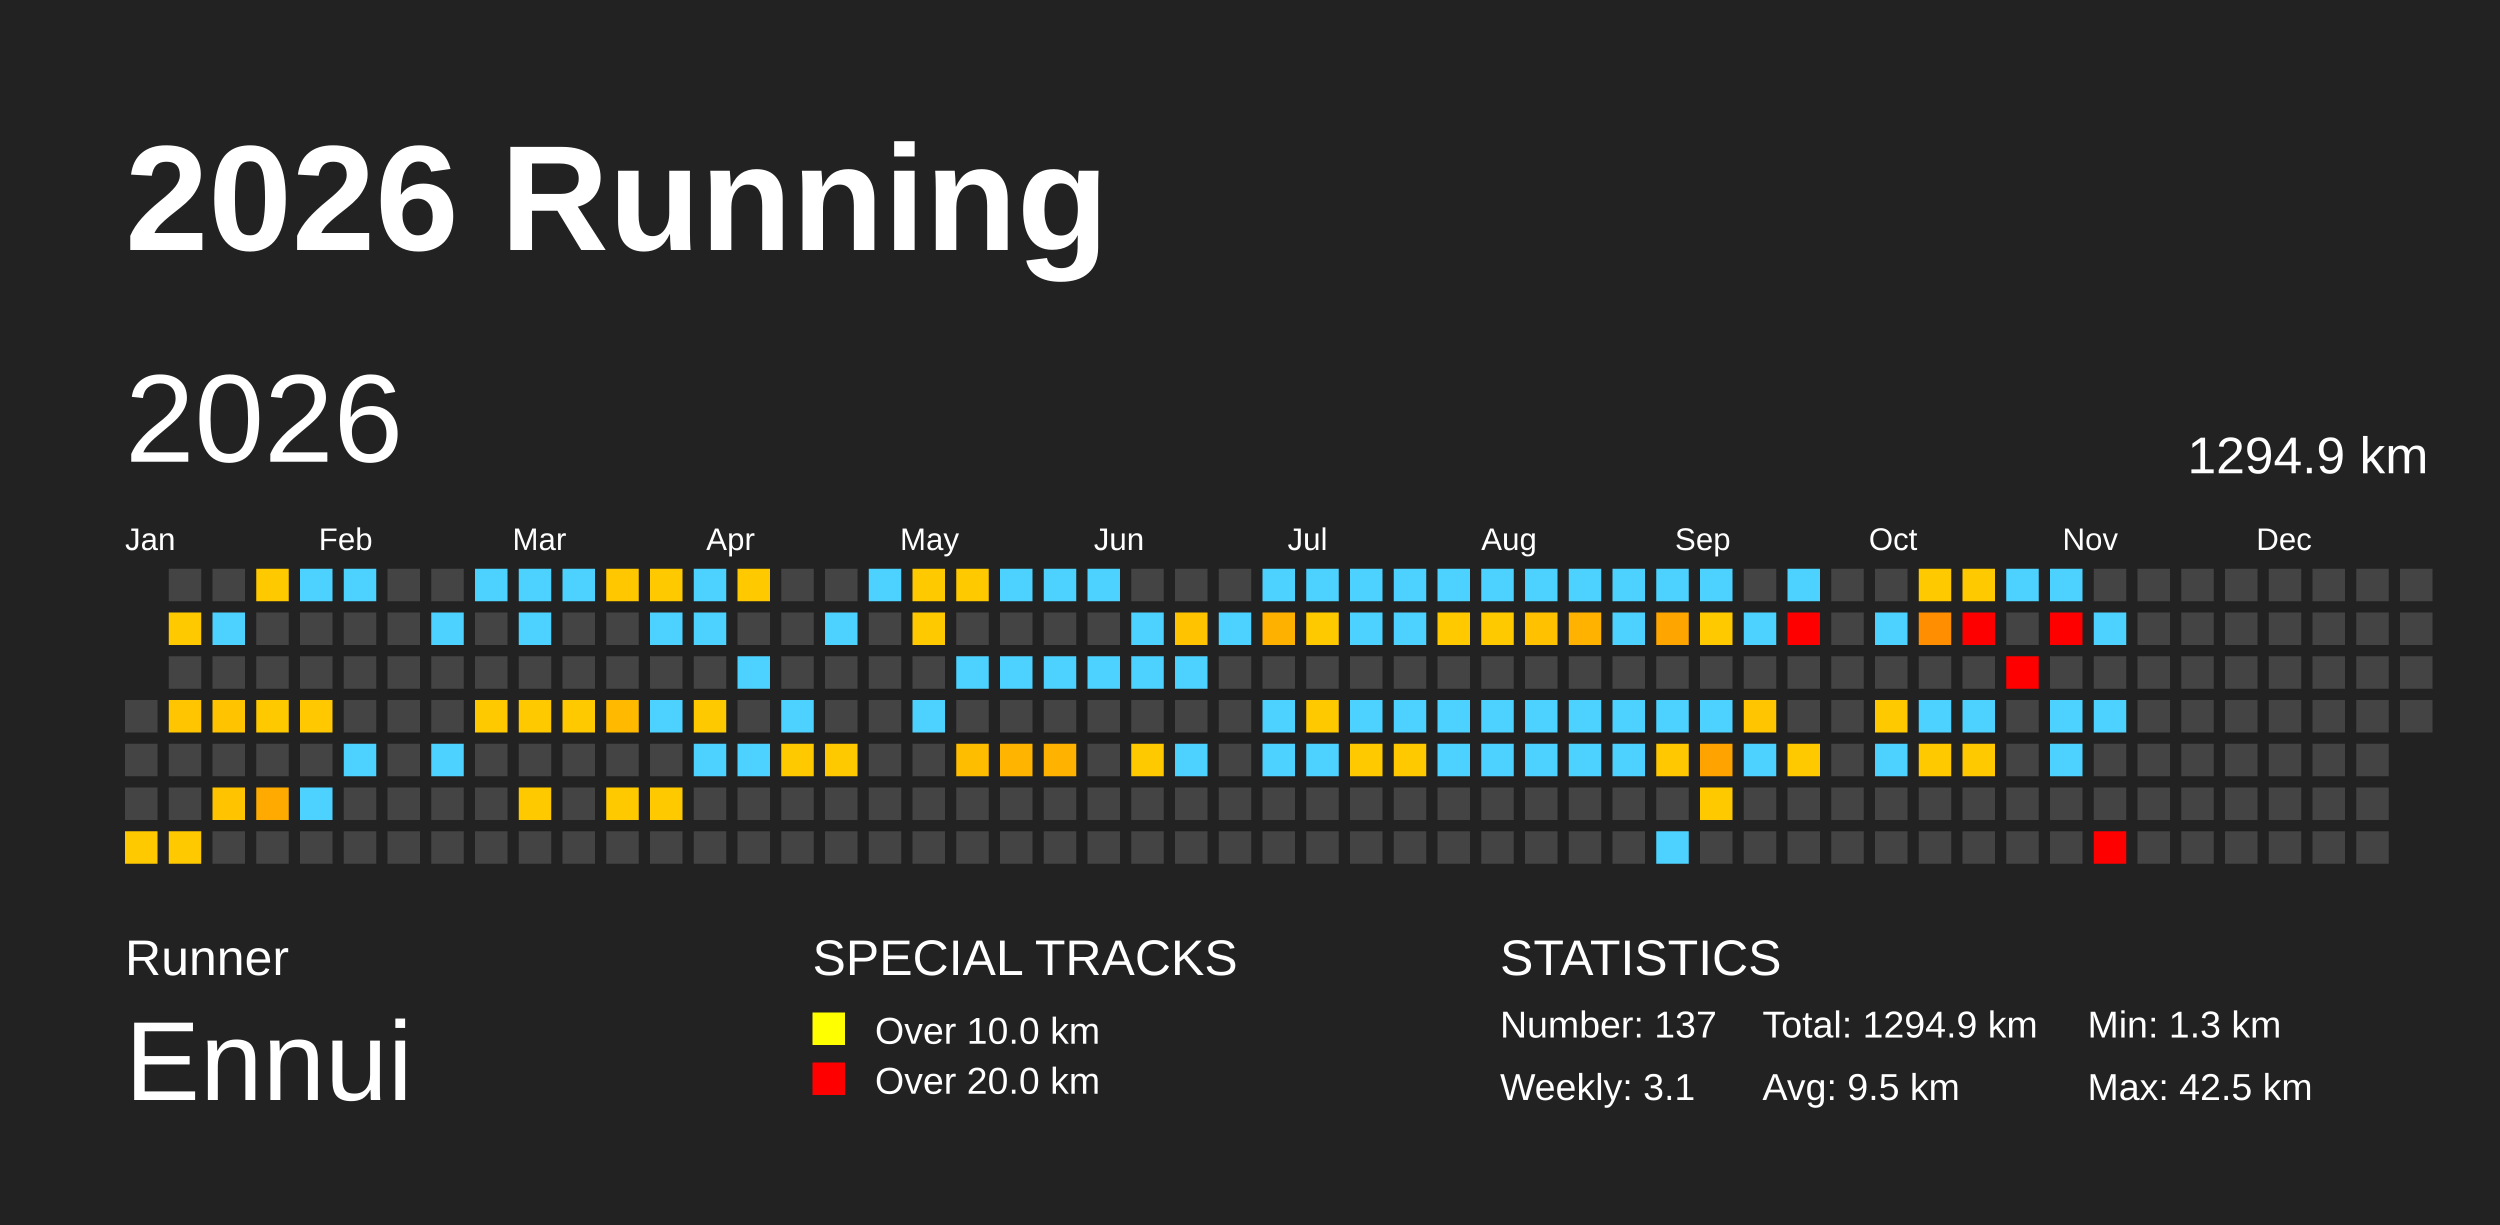
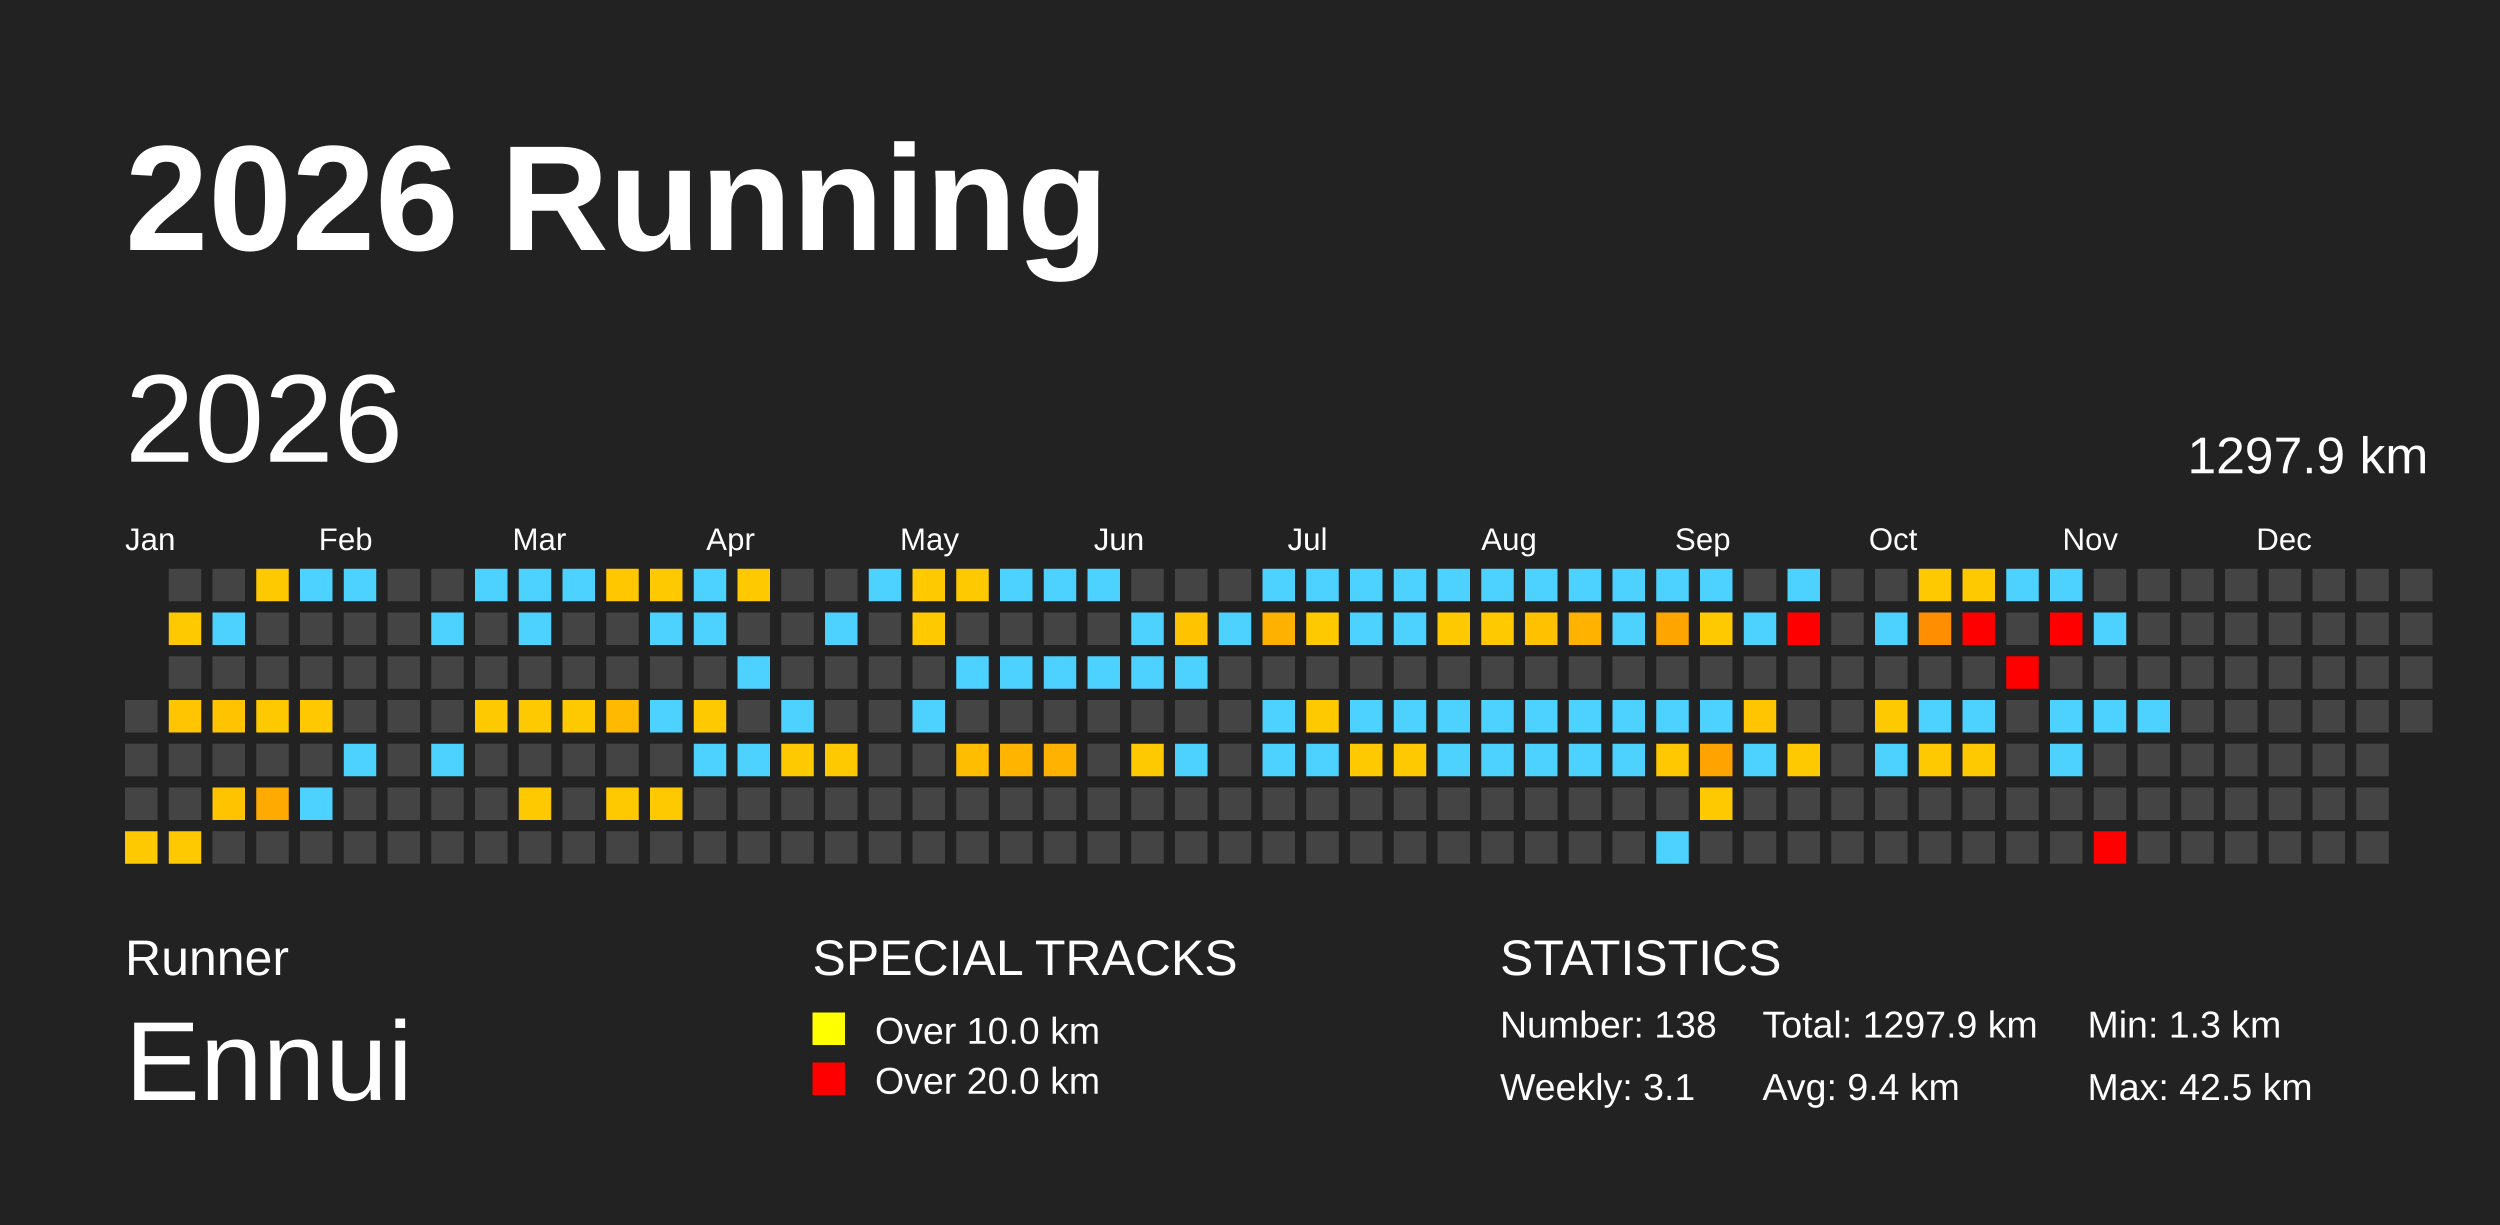
<svg xmlns="http://www.w3.org/2000/svg" baseProfile="full" height="98mm" version="1.1" viewBox="0,0,200,98" width="200mm">
  <defs />
  <rect fill="#222222" height="98" width="200" x="0" y="0" />
  <text fill="#FFFFFF" style="font-size:12px; font-family:Arial; font-weight:bold;" x="10" y="20">2026 Running</text>
  <text fill="#FFFFFF" style="font-size:4px; font-family:Arial" x="10" y="78">Runner</text>
  <text fill="#FFFFFF" style="font-size:9px; font-family:Arial" x="10" y="88">Ennui</text>
  <text fill="#FFFFFF" style="font-size:4px; font-family:Arial" x="65" y="78">SPECIAL TRACKS</text>
  <rect fill="yellow" height="2.6" width="2.6" x="65" y="81" />
  <text fill="#FFFFFF" style="font-size:3px; font-family:Arial" x="70" y="83.5">Over 10.0 km</text>
  <rect fill="red" height="2.6" width="2.6" x="65" y="85" />
  <text fill="#FFFFFF" style="font-size:3px; font-family:Arial" x="70" y="87.5">Over 20.0 km</text>
  <text fill="#FFFFFF" style="font-size:4px; font-family:Arial" x="120" y="78">STATISTICS</text>
-   <text fill="#FFFFFF" style="font-size:3px; font-family:Arial" x="120" y="83">Number: 137</text>
+   <text fill="#FFFFFF" style="font-size:3px; font-family:Arial" x="120" y="83">Number: 138</text>
  <text fill="#FFFFFF" style="font-size:3px; font-family:Arial" x="120" y="88">Weekly: 3.1</text>
-   <text fill="#FFFFFF" style="font-size:3px; font-family:Arial" x="141" y="83">Total: 1294.9 km</text>
-   <text fill="#FFFFFF" style="font-size:3px; font-family:Arial" x="141" y="88">Avg: 9.5 km</text>
+   <text fill="#FFFFFF" style="font-size:3px; font-family:Arial" x="141" y="83">Total: 1297.9 km</text>
+   <text fill="#FFFFFF" style="font-size:3px; font-family:Arial" x="141" y="88">Avg: 9.4 km</text>
  <text fill="#FFFFFF" style="font-size:3px; font-family:Arial" x="167" y="83">Min: 1.3 km</text>
  <text fill="#FFFFFF" style="font-size:3px; font-family:Arial" x="167" y="88">Max: 42.5 km</text>
  <text dominant-baseline="hanging" fill="#FFFFFF" style="font-size:10.0px; font-family:Arial;" x="10" y="30">2026</text>
-   <text dominant-baseline="hanging" fill="#FFFFFF" style="font-size:4.125px; font-family:Arial;" x="175" y="35">1294.9 km</text>
+   <text dominant-baseline="hanging" fill="#FFFFFF" style="font-size:4.125px; font-family:Arial;" x="175" y="35">1297.9 km</text>
  <text fill="#FFFFFF" style="font-size:2.5px; font-family:Arial" x="10.0" y="44">Jan</text>
  <text fill="#FFFFFF" style="font-size:2.5px; font-family:Arial" x="25.5" y="44">Feb</text>
  <text fill="#FFFFFF" style="font-size:2.5px; font-family:Arial" x="41.0" y="44">Mar</text>
  <text fill="#FFFFFF" style="font-size:2.5px; font-family:Arial" x="56.5" y="44">Apr</text>
  <text fill="#FFFFFF" style="font-size:2.5px; font-family:Arial" x="72.0" y="44">May</text>
  <text fill="#FFFFFF" style="font-size:2.5px; font-family:Arial" x="87.5" y="44">Jun</text>
  <text fill="#FFFFFF" style="font-size:2.5px; font-family:Arial" x="103.0" y="44">Jul</text>
  <text fill="#FFFFFF" style="font-size:2.5px; font-family:Arial" x="118.5" y="44">Aug</text>
  <text fill="#FFFFFF" style="font-size:2.5px; font-family:Arial" x="134.0" y="44">Sep</text>
  <text fill="#FFFFFF" style="font-size:2.5px; font-family:Arial" x="149.5" y="44">Oct</text>
  <text fill="#FFFFFF" style="font-size:2.5px; font-family:Arial" x="165.0" y="44">Nov</text>
  <text fill="#FFFFFF" style="font-size:2.5px; font-family:Arial" x="180.5" y="44">Dec</text>
  <rect fill="#444444" height="2.6" width="2.6" x="10.0" y="56.0" />
  <rect fill="#444444" height="2.6" width="2.6" x="10.0" y="59.5" />
  <rect fill="#444444" height="2.6" width="2.6" x="10.0" y="63.0" />
  <rect fill="#ffc900" height="2.6" width="2.6" x="10.0" y="66.5" />
  <rect fill="#444444" height="2.6" width="2.6" x="13.5" y="45.5" />
  <rect fill="#ffc900" height="2.6" width="2.6" x="13.5" y="49.0" />
  <rect fill="#444444" height="2.6" width="2.6" x="13.5" y="52.5" />
  <rect fill="#ffc500" height="2.6" width="2.6" x="13.5" y="56.0" />
  <rect fill="#444444" height="2.6" width="2.6" x="13.5" y="59.5" />
  <rect fill="#444444" height="2.6" width="2.6" x="13.5" y="63.0" />
  <rect fill="#ffc900" height="2.6" width="2.6" x="13.5" y="66.5" />
  <rect fill="#444444" height="2.6" width="2.6" x="17.0" y="45.5" />
  <rect fill="#4dd2ff" height="2.6" width="2.6" x="17.0" y="49.0" />
  <rect fill="#444444" height="2.6" width="2.6" x="17.0" y="52.5" />
  <rect fill="#ffc300" height="2.6" width="2.6" x="17.0" y="56.0" />
  <rect fill="#444444" height="2.6" width="2.6" x="17.0" y="59.5" />
  <rect fill="#ffc300" height="2.6" width="2.6" x="17.0" y="63.0" />
  <rect fill="#444444" height="2.6" width="2.6" x="17.0" y="66.5" />
  <rect fill="#ffc900" height="2.6" width="2.6" x="20.5" y="45.5" />
  <rect fill="#444444" height="2.6" width="2.6" x="20.5" y="49.0" />
  <rect fill="#444444" height="2.6" width="2.6" x="20.5" y="52.5" />
  <rect fill="#ffc900" height="2.6" width="2.6" x="20.5" y="56.0" />
  <rect fill="#444444" height="2.6" width="2.6" x="20.5" y="59.5" />
  <rect fill="#ffaa00" height="2.6" width="2.6" x="20.5" y="63.0" />
  <rect fill="#444444" height="2.6" width="2.6" x="20.5" y="66.5" />
  <rect fill="#4dd2ff" height="2.6" width="2.6" x="24.0" y="45.5" />
  <rect fill="#444444" height="2.6" width="2.6" x="24.0" y="49.0" />
  <rect fill="#444444" height="2.6" width="2.6" x="24.0" y="52.5" />
  <rect fill="#ffc800" height="2.6" width="2.6" x="24.0" y="56.0" />
  <rect fill="#444444" height="2.6" width="2.6" x="24.0" y="59.5" />
  <rect fill="#4dd2ff" height="2.6" width="2.6" x="24.0" y="63.0" />
  <rect fill="#444444" height="2.6" width="2.6" x="24.0" y="66.5" />
  <rect fill="#4dd2ff" height="2.6" width="2.6" x="27.5" y="45.5" />
  <rect fill="#444444" height="2.6" width="2.6" x="27.5" y="49.0" />
  <rect fill="#444444" height="2.6" width="2.6" x="27.5" y="52.5" />
  <rect fill="#444444" height="2.6" width="2.6" x="27.5" y="56.0" />
  <rect fill="#4dd2ff" height="2.6" width="2.6" x="27.5" y="59.5" />
  <rect fill="#444444" height="2.6" width="2.6" x="27.5" y="63.0" />
  <rect fill="#444444" height="2.6" width="2.6" x="27.5" y="66.5" />
  <rect fill="#444444" height="2.6" width="2.6" x="31.0" y="45.5" />
  <rect fill="#444444" height="2.6" width="2.6" x="31.0" y="49.0" />
  <rect fill="#444444" height="2.6" width="2.6" x="31.0" y="52.5" />
  <rect fill="#444444" height="2.6" width="2.6" x="31.0" y="56.0" />
  <rect fill="#444444" height="2.6" width="2.6" x="31.0" y="59.5" />
  <rect fill="#444444" height="2.6" width="2.6" x="31.0" y="63.0" />
  <rect fill="#444444" height="2.6" width="2.6" x="31.0" y="66.5" />
  <rect fill="#444444" height="2.6" width="2.6" x="34.5" y="45.5" />
  <rect fill="#4dd2ff" height="2.6" width="2.6" x="34.5" y="49.0" />
  <rect fill="#444444" height="2.6" width="2.6" x="34.5" y="52.5" />
  <rect fill="#444444" height="2.6" width="2.6" x="34.5" y="56.0" />
  <rect fill="#4dd2ff" height="2.6" width="2.6" x="34.5" y="59.5" />
  <rect fill="#444444" height="2.6" width="2.6" x="34.5" y="63.0" />
  <rect fill="#444444" height="2.6" width="2.6" x="34.5" y="66.5" />
  <rect fill="#4dd2ff" height="2.6" width="2.6" x="38.0" y="45.5" />
  <rect fill="#444444" height="2.6" width="2.6" x="38.0" y="49.0" />
  <rect fill="#444444" height="2.6" width="2.6" x="38.0" y="52.5" />
  <rect fill="#ffc900" height="2.6" width="2.6" x="38.0" y="56.0" />
  <rect fill="#444444" height="2.6" width="2.6" x="38.0" y="59.5" />
  <rect fill="#444444" height="2.6" width="2.6" x="38.0" y="63.0" />
  <rect fill="#444444" height="2.6" width="2.6" x="38.0" y="66.5" />
  <rect fill="#4dd2ff" height="2.6" width="2.6" x="41.5" y="45.5" />
  <rect fill="#4dd2ff" height="2.6" width="2.6" x="41.5" y="49.0" />
  <rect fill="#444444" height="2.6" width="2.6" x="41.5" y="52.5" />
  <rect fill="#ffc900" height="2.6" width="2.6" x="41.5" y="56.0" />
  <rect fill="#444444" height="2.6" width="2.6" x="41.5" y="59.5" />
  <rect fill="#ffc900" height="2.6" width="2.6" x="41.5" y="63.0" />
  <rect fill="#444444" height="2.6" width="2.6" x="41.5" y="66.5" />
  <rect fill="#4dd2ff" height="2.6" width="2.6" x="45.0" y="45.5" />
  <rect fill="#444444" height="2.6" width="2.6" x="45.0" y="49.0" />
  <rect fill="#444444" height="2.6" width="2.6" x="45.0" y="52.5" />
  <rect fill="#ffc900" height="2.6" width="2.6" x="45.0" y="56.0" />
  <rect fill="#444444" height="2.6" width="2.6" x="45.0" y="59.5" />
  <rect fill="#444444" height="2.6" width="2.6" x="45.0" y="63.0" />
  <rect fill="#444444" height="2.6" width="2.6" x="45.0" y="66.5" />
  <rect fill="#ffc700" height="2.6" width="2.6" x="48.5" y="45.5" />
  <rect fill="#444444" height="2.6" width="2.6" x="48.5" y="49.0" />
  <rect fill="#444444" height="2.6" width="2.6" x="48.5" y="52.5" />
  <rect fill="#ffba00" height="2.6" width="2.6" x="48.5" y="56.0" />
  <rect fill="#444444" height="2.6" width="2.6" x="48.5" y="59.5" />
  <rect fill="#ffc900" height="2.6" width="2.6" x="48.5" y="63.0" />
  <rect fill="#444444" height="2.6" width="2.6" x="48.5" y="66.5" />
  <rect fill="#ffc900" height="2.6" width="2.6" x="52.0" y="45.5" />
  <rect fill="#4dd2ff" height="2.6" width="2.6" x="52.0" y="49.0" />
  <rect fill="#444444" height="2.6" width="2.6" x="52.0" y="52.5" />
  <rect fill="#4dd2ff" height="2.6" width="2.6" x="52.0" y="56.0" />
  <rect fill="#444444" height="2.6" width="2.6" x="52.0" y="59.5" />
  <rect fill="#ffc900" height="2.6" width="2.6" x="52.0" y="63.0" />
  <rect fill="#444444" height="2.6" width="2.6" x="52.0" y="66.5" />
  <rect fill="#4dd2ff" height="2.6" width="2.6" x="55.5" y="45.5" />
  <rect fill="#4dd2ff" height="2.6" width="2.6" x="55.5" y="49.0" />
  <rect fill="#444444" height="2.6" width="2.6" x="55.5" y="52.5" />
  <rect fill="#ffc900" height="2.6" width="2.6" x="55.5" y="56.0" />
  <rect fill="#4dd2ff" height="2.6" width="2.6" x="55.5" y="59.5" />
  <rect fill="#444444" height="2.6" width="2.6" x="55.5" y="63.0" />
  <rect fill="#444444" height="2.6" width="2.6" x="55.5" y="66.5" />
  <rect fill="#ffc900" height="2.6" width="2.6" x="59.0" y="45.5" />
  <rect fill="#444444" height="2.6" width="2.6" x="59.0" y="49.0" />
  <rect fill="#4dd2ff" height="2.6" width="2.6" x="59.0" y="52.5" />
  <rect fill="#444444" height="2.6" width="2.6" x="59.0" y="56.0" />
  <rect fill="#4dd2ff" height="2.6" width="2.6" x="59.0" y="59.5" />
  <rect fill="#444444" height="2.6" width="2.6" x="59.0" y="63.0" />
  <rect fill="#444444" height="2.6" width="2.6" x="59.0" y="66.5" />
  <rect fill="#444444" height="2.6" width="2.6" x="62.5" y="45.5" />
  <rect fill="#444444" height="2.6" width="2.6" x="62.5" y="49.0" />
  <rect fill="#444444" height="2.6" width="2.6" x="62.5" y="52.5" />
  <rect fill="#4dd2ff" height="2.6" width="2.6" x="62.5" y="56.0" />
  <rect fill="#ffc900" height="2.6" width="2.6" x="62.5" y="59.5" />
  <rect fill="#444444" height="2.6" width="2.6" x="62.5" y="63.0" />
  <rect fill="#444444" height="2.6" width="2.6" x="62.5" y="66.5" />
  <rect fill="#444444" height="2.6" width="2.6" x="66.0" y="45.5" />
  <rect fill="#4dd2ff" height="2.6" width="2.6" x="66.0" y="49.0" />
  <rect fill="#444444" height="2.6" width="2.6" x="66.0" y="52.5" />
  <rect fill="#444444" height="2.6" width="2.6" x="66.0" y="56.0" />
  <rect fill="#ffc900" height="2.6" width="2.6" x="66.0" y="59.5" />
  <rect fill="#444444" height="2.6" width="2.6" x="66.0" y="63.0" />
  <rect fill="#444444" height="2.6" width="2.6" x="66.0" y="66.5" />
  <rect fill="#4dd2ff" height="2.6" width="2.6" x="69.5" y="45.5" />
  <rect fill="#444444" height="2.6" width="2.6" x="69.5" y="49.0" />
  <rect fill="#444444" height="2.6" width="2.6" x="69.5" y="52.5" />
  <rect fill="#444444" height="2.6" width="2.6" x="69.5" y="56.0" />
  <rect fill="#444444" height="2.6" width="2.6" x="69.5" y="59.5" />
  <rect fill="#444444" height="2.6" width="2.6" x="69.5" y="63.0" />
  <rect fill="#444444" height="2.6" width="2.6" x="69.5" y="66.5" />
  <rect fill="#ffc900" height="2.6" width="2.6" x="73.0" y="45.5" />
  <rect fill="#ffc900" height="2.6" width="2.6" x="73.0" y="49.0" />
  <rect fill="#444444" height="2.6" width="2.6" x="73.0" y="52.5" />
  <rect fill="#4dd2ff" height="2.6" width="2.6" x="73.0" y="56.0" />
  <rect fill="#444444" height="2.6" width="2.6" x="73.0" y="59.5" />
  <rect fill="#444444" height="2.6" width="2.6" x="73.0" y="63.0" />
  <rect fill="#444444" height="2.6" width="2.6" x="73.0" y="66.5" />
  <rect fill="#ffc900" height="2.6" width="2.6" x="76.5" y="45.5" />
  <rect fill="#444444" height="2.6" width="2.6" x="76.5" y="49.0" />
  <rect fill="#4dd2ff" height="2.6" width="2.6" x="76.5" y="52.5" />
  <rect fill="#444444" height="2.6" width="2.6" x="76.5" y="56.0" />
  <rect fill="#ffbd00" height="2.6" width="2.6" x="76.5" y="59.5" />
  <rect fill="#444444" height="2.6" width="2.6" x="76.5" y="63.0" />
  <rect fill="#444444" height="2.6" width="2.6" x="76.5" y="66.5" />
  <rect fill="#4dd2ff" height="2.6" width="2.6" x="80.0" y="45.5" />
  <rect fill="#444444" height="2.6" width="2.6" x="80.0" y="49.0" />
  <rect fill="#4dd2ff" height="2.6" width="2.6" x="80.0" y="52.5" />
  <rect fill="#444444" height="2.6" width="2.6" x="80.0" y="56.0" />
  <rect fill="#ffb400" height="2.6" width="2.6" x="80.0" y="59.5" />
  <rect fill="#444444" height="2.6" width="2.6" x="80.0" y="63.0" />
  <rect fill="#444444" height="2.6" width="2.6" x="80.0" y="66.5" />
  <rect fill="#4dd2ff" height="2.6" width="2.6" x="83.5" y="45.5" />
  <rect fill="#444444" height="2.6" width="2.6" x="83.5" y="49.0" />
  <rect fill="#4dd2ff" height="2.6" width="2.6" x="83.5" y="52.5" />
  <rect fill="#444444" height="2.6" width="2.6" x="83.5" y="56.0" />
  <rect fill="#ffb300" height="2.6" width="2.6" x="83.5" y="59.5" />
  <rect fill="#444444" height="2.6" width="2.6" x="83.5" y="63.0" />
  <rect fill="#444444" height="2.6" width="2.6" x="83.5" y="66.5" />
  <rect fill="#4dd2ff" height="2.6" width="2.6" x="87.0" y="45.5" />
  <rect fill="#444444" height="2.6" width="2.6" x="87.0" y="49.0" />
  <rect fill="#4dd2ff" height="2.6" width="2.6" x="87.0" y="52.5" />
  <rect fill="#444444" height="2.6" width="2.6" x="87.0" y="56.0" />
  <rect fill="#444444" height="2.6" width="2.6" x="87.0" y="59.5" />
  <rect fill="#444444" height="2.6" width="2.6" x="87.0" y="63.0" />
  <rect fill="#444444" height="2.6" width="2.6" x="87.0" y="66.5" />
  <rect fill="#444444" height="2.6" width="2.6" x="90.5" y="45.5" />
  <rect fill="#4dd2ff" height="2.6" width="2.6" x="90.5" y="49.0" />
  <rect fill="#4dd2ff" height="2.6" width="2.6" x="90.5" y="52.5" />
  <rect fill="#444444" height="2.6" width="2.6" x="90.5" y="56.0" />
  <rect fill="#ffc900" height="2.6" width="2.6" x="90.5" y="59.5" />
  <rect fill="#444444" height="2.6" width="2.6" x="90.5" y="63.0" />
  <rect fill="#444444" height="2.6" width="2.6" x="90.5" y="66.5" />
  <rect fill="#444444" height="2.6" width="2.6" x="94.0" y="45.5" />
  <rect fill="#ffc300" height="2.6" width="2.6" x="94.0" y="49.0" />
  <rect fill="#4dd2ff" height="2.6" width="2.6" x="94.0" y="52.5" />
  <rect fill="#444444" height="2.6" width="2.6" x="94.0" y="56.0" />
  <rect fill="#4dd2ff" height="2.6" width="2.6" x="94.0" y="59.5" />
  <rect fill="#444444" height="2.6" width="2.6" x="94.0" y="63.0" />
  <rect fill="#444444" height="2.6" width="2.6" x="94.0" y="66.5" />
  <rect fill="#444444" height="2.6" width="2.6" x="97.5" y="45.5" />
  <rect fill="#4dd2ff" height="2.6" width="2.6" x="97.5" y="49.0" />
  <rect fill="#444444" height="2.6" width="2.6" x="97.5" y="52.5" />
  <rect fill="#444444" height="2.6" width="2.6" x="97.5" y="56.0" />
  <rect fill="#444444" height="2.6" width="2.6" x="97.5" y="59.5" />
  <rect fill="#444444" height="2.6" width="2.6" x="97.5" y="63.0" />
  <rect fill="#444444" height="2.6" width="2.6" x="97.5" y="66.5" />
  <rect fill="#4dd2ff" height="2.6" width="2.6" x="101.0" y="45.5" />
  <rect fill="#ffb100" height="2.6" width="2.6" x="101.0" y="49.0" />
  <rect fill="#444444" height="2.6" width="2.6" x="101.0" y="52.5" />
  <rect fill="#4dd2ff" height="2.6" width="2.6" x="101.0" y="56.0" />
  <rect fill="#4dd2ff" height="2.6" width="2.6" x="101.0" y="59.5" />
  <rect fill="#444444" height="2.6" width="2.6" x="101.0" y="63.0" />
  <rect fill="#444444" height="2.6" width="2.6" x="101.0" y="66.5" />
  <rect fill="#4dd2ff" height="2.6" width="2.6" x="104.5" y="45.5" />
  <rect fill="#ffc900" height="2.6" width="2.6" x="104.5" y="49.0" />
  <rect fill="#444444" height="2.6" width="2.6" x="104.5" y="52.5" />
  <rect fill="#ffc900" height="2.6" width="2.6" x="104.5" y="56.0" />
  <rect fill="#4dd2ff" height="2.6" width="2.6" x="104.5" y="59.5" />
  <rect fill="#444444" height="2.6" width="2.6" x="104.5" y="63.0" />
  <rect fill="#444444" height="2.6" width="2.6" x="104.5" y="66.5" />
  <rect fill="#4dd2ff" height="2.6" width="2.6" x="108.0" y="45.5" />
  <rect fill="#4dd2ff" height="2.6" width="2.6" x="108.0" y="49.0" />
  <rect fill="#444444" height="2.6" width="2.6" x="108.0" y="52.5" />
  <rect fill="#4dd2ff" height="2.6" width="2.6" x="108.0" y="56.0" />
  <rect fill="#ffc900" height="2.6" width="2.6" x="108.0" y="59.5" />
  <rect fill="#444444" height="2.6" width="2.6" x="108.0" y="63.0" />
  <rect fill="#444444" height="2.6" width="2.6" x="108.0" y="66.5" />
  <rect fill="#4dd2ff" height="2.6" width="2.6" x="111.5" y="45.5" />
  <rect fill="#4dd2ff" height="2.6" width="2.6" x="111.5" y="49.0" />
  <rect fill="#444444" height="2.6" width="2.6" x="111.5" y="52.5" />
  <rect fill="#4dd2ff" height="2.6" width="2.6" x="111.5" y="56.0" />
  <rect fill="#ffc900" height="2.6" width="2.6" x="111.5" y="59.5" />
  <rect fill="#444444" height="2.6" width="2.6" x="111.5" y="63.0" />
  <rect fill="#444444" height="2.6" width="2.6" x="111.5" y="66.5" />
  <rect fill="#4dd2ff" height="2.6" width="2.6" x="115.0" y="45.5" />
  <rect fill="#ffc900" height="2.6" width="2.6" x="115.0" y="49.0" />
  <rect fill="#444444" height="2.6" width="2.6" x="115.0" y="52.5" />
  <rect fill="#4dd2ff" height="2.6" width="2.6" x="115.0" y="56.0" />
  <rect fill="#4dd2ff" height="2.6" width="2.6" x="115.0" y="59.5" />
  <rect fill="#444444" height="2.6" width="2.6" x="115.0" y="63.0" />
  <rect fill="#444444" height="2.6" width="2.6" x="115.0" y="66.5" />
  <rect fill="#4dd2ff" height="2.6" width="2.6" x="118.5" y="45.5" />
  <rect fill="#ffc900" height="2.6" width="2.6" x="118.5" y="49.0" />
  <rect fill="#444444" height="2.6" width="2.6" x="118.5" y="52.5" />
  <rect fill="#4dd2ff" height="2.6" width="2.6" x="118.5" y="56.0" />
  <rect fill="#4dd2ff" height="2.6" width="2.6" x="118.5" y="59.5" />
  <rect fill="#444444" height="2.6" width="2.6" x="118.5" y="63.0" />
  <rect fill="#444444" height="2.6" width="2.6" x="118.5" y="66.5" />
  <rect fill="#4dd2ff" height="2.6" width="2.6" x="122.0" y="45.5" />
  <rect fill="#ffc100" height="2.6" width="2.6" x="122.0" y="49.0" />
  <rect fill="#444444" height="2.6" width="2.6" x="122.0" y="52.5" />
  <rect fill="#4dd2ff" height="2.6" width="2.6" x="122.0" y="56.0" />
  <rect fill="#4dd2ff" height="2.6" width="2.6" x="122.0" y="59.5" />
  <rect fill="#444444" height="2.6" width="2.6" x="122.0" y="63.0" />
  <rect fill="#444444" height="2.6" width="2.6" x="122.0" y="66.5" />
  <rect fill="#4dd2ff" height="2.6" width="2.6" x="125.5" y="45.5" />
  <rect fill="#ffb300" height="2.6" width="2.6" x="125.5" y="49.0" />
  <rect fill="#444444" height="2.6" width="2.6" x="125.5" y="52.5" />
  <rect fill="#4dd2ff" height="2.6" width="2.6" x="125.5" y="56.0" />
  <rect fill="#4dd2ff" height="2.6" width="2.6" x="125.5" y="59.5" />
  <rect fill="#444444" height="2.6" width="2.6" x="125.5" y="63.0" />
  <rect fill="#444444" height="2.6" width="2.6" x="125.5" y="66.5" />
  <rect fill="#4dd2ff" height="2.6" width="2.6" x="129.0" y="45.5" />
  <rect fill="#4dd2ff" height="2.6" width="2.6" x="129.0" y="49.0" />
  <rect fill="#444444" height="2.6" width="2.6" x="129.0" y="52.5" />
  <rect fill="#4dd2ff" height="2.6" width="2.6" x="129.0" y="56.0" />
  <rect fill="#4dd2ff" height="2.6" width="2.6" x="129.0" y="59.5" />
  <rect fill="#444444" height="2.6" width="2.6" x="129.0" y="63.0" />
  <rect fill="#444444" height="2.6" width="2.6" x="129.0" y="66.5" />
  <rect fill="#4dd2ff" height="2.6" width="2.6" x="132.5" y="45.5" />
  <rect fill="#ffa500" height="2.6" width="2.6" x="132.5" y="49.0" />
  <rect fill="#444444" height="2.6" width="2.6" x="132.5" y="52.5" />
  <rect fill="#4dd2ff" height="2.6" width="2.6" x="132.5" y="56.0" />
  <rect fill="#ffc800" height="2.6" width="2.6" x="132.5" y="59.5" />
  <rect fill="#444444" height="2.6" width="2.6" x="132.5" y="63.0" />
  <rect fill="#4dd2ff" height="2.6" width="2.6" x="132.5" y="66.5" />
  <rect fill="#4dd2ff" height="2.6" width="2.6" x="136.0" y="45.5" />
  <rect fill="#ffc900" height="2.6" width="2.6" x="136.0" y="49.0" />
  <rect fill="#444444" height="2.6" width="2.6" x="136.0" y="52.5" />
  <rect fill="#4dd2ff" height="2.6" width="2.6" x="136.0" y="56.0" />
  <rect fill="#ffa300" height="2.6" width="2.6" x="136.0" y="59.5" />
  <rect fill="#ffc900" height="2.6" width="2.6" x="136.0" y="63.0" />
  <rect fill="#444444" height="2.6" width="2.6" x="136.0" y="66.5" />
  <rect fill="#444444" height="2.6" width="2.6" x="139.5" y="45.5" />
  <rect fill="#4dd2ff" height="2.6" width="2.6" x="139.5" y="49.0" />
  <rect fill="#444444" height="2.6" width="2.6" x="139.5" y="52.5" />
  <rect fill="#ffc500" height="2.6" width="2.6" x="139.5" y="56.0" />
  <rect fill="#4dd2ff" height="2.6" width="2.6" x="139.5" y="59.5" />
  <rect fill="#444444" height="2.6" width="2.6" x="139.5" y="63.0" />
  <rect fill="#444444" height="2.6" width="2.6" x="139.5" y="66.5" />
  <rect fill="#4dd2ff" height="2.6" width="2.6" x="143.0" y="45.5" />
  <rect fill="red" height="2.6" width="2.6" x="143.0" y="49.0" />
  <rect fill="#444444" height="2.6" width="2.6" x="143.0" y="52.5" />
  <rect fill="#444444" height="2.6" width="2.6" x="143.0" y="56.0" />
  <rect fill="#ffc900" height="2.6" width="2.6" x="143.0" y="59.5" />
  <rect fill="#444444" height="2.6" width="2.6" x="143.0" y="63.0" />
  <rect fill="#444444" height="2.6" width="2.6" x="143.0" y="66.5" />
  <rect fill="#444444" height="2.6" width="2.6" x="146.5" y="45.5" />
  <rect fill="#444444" height="2.6" width="2.6" x="146.5" y="49.0" />
  <rect fill="#444444" height="2.6" width="2.6" x="146.5" y="52.5" />
  <rect fill="#444444" height="2.6" width="2.6" x="146.5" y="56.0" />
  <rect fill="#444444" height="2.6" width="2.6" x="146.5" y="59.5" />
  <rect fill="#444444" height="2.6" width="2.6" x="146.5" y="63.0" />
  <rect fill="#444444" height="2.6" width="2.6" x="146.5" y="66.5" />
  <rect fill="#444444" height="2.6" width="2.6" x="150.0" y="45.5" />
  <rect fill="#4dd2ff" height="2.6" width="2.6" x="150.0" y="49.0" />
  <rect fill="#444444" height="2.6" width="2.6" x="150.0" y="52.5" />
  <rect fill="#ffc900" height="2.6" width="2.6" x="150.0" y="56.0" />
  <rect fill="#4dd2ff" height="2.6" width="2.6" x="150.0" y="59.5" />
  <rect fill="#444444" height="2.6" width="2.6" x="150.0" y="63.0" />
  <rect fill="#444444" height="2.6" width="2.6" x="150.0" y="66.5" />
  <rect fill="#ffc900" height="2.6" width="2.6" x="153.5" y="45.5" />
  <rect fill="#ff8e00" height="2.6" width="2.6" x="153.5" y="49.0" />
  <rect fill="#444444" height="2.6" width="2.6" x="153.5" y="52.5" />
  <rect fill="#4dd2ff" height="2.6" width="2.6" x="153.5" y="56.0" />
  <rect fill="#ffc900" height="2.6" width="2.6" x="153.5" y="59.5" />
  <rect fill="#444444" height="2.6" width="2.6" x="153.5" y="63.0" />
  <rect fill="#444444" height="2.6" width="2.6" x="153.5" y="66.5" />
  <rect fill="#ffc900" height="2.6" width="2.6" x="157.0" y="45.5" />
  <rect fill="red" height="2.6" width="2.6" x="157.0" y="49.0" />
  <rect fill="#444444" height="2.6" width="2.6" x="157.0" y="52.5" />
  <rect fill="#4dd2ff" height="2.6" width="2.6" x="157.0" y="56.0" />
  <rect fill="#ffc900" height="2.6" width="2.6" x="157.0" y="59.5" />
  <rect fill="#444444" height="2.6" width="2.6" x="157.0" y="63.0" />
  <rect fill="#444444" height="2.6" width="2.6" x="157.0" y="66.5" />
  <rect fill="#4dd2ff" height="2.6" width="2.6" x="160.5" y="45.5" />
  <rect fill="#444444" height="2.6" width="2.6" x="160.5" y="49.0" />
  <rect fill="red" height="2.6" width="2.6" x="160.5" y="52.5" />
  <rect fill="#444444" height="2.6" width="2.6" x="160.5" y="56.0" />
  <rect fill="#444444" height="2.6" width="2.6" x="160.5" y="59.5" />
  <rect fill="#444444" height="2.6" width="2.6" x="160.5" y="63.0" />
  <rect fill="#444444" height="2.6" width="2.6" x="160.5" y="66.5" />
  <rect fill="#4dd2ff" height="2.6" width="2.6" x="164.0" y="45.5" />
  <rect fill="red" height="2.6" width="2.6" x="164.0" y="49.0" />
  <rect fill="#444444" height="2.6" width="2.6" x="164.0" y="52.5" />
  <rect fill="#4dd2ff" height="2.6" width="2.6" x="164.0" y="56.0" />
  <rect fill="#4dd2ff" height="2.6" width="2.6" x="164.0" y="59.5" />
  <rect fill="#444444" height="2.6" width="2.6" x="164.0" y="63.0" />
  <rect fill="#444444" height="2.6" width="2.6" x="164.0" y="66.5" />
  <rect fill="#444444" height="2.6" width="2.6" x="167.5" y="45.5" />
  <rect fill="#4dd2ff" height="2.6" width="2.6" x="167.5" y="49.0" />
  <rect fill="#444444" height="2.6" width="2.6" x="167.5" y="52.5" />
  <rect fill="#4dd2ff" height="2.6" width="2.6" x="167.5" y="56.0" />
  <rect fill="#444444" height="2.6" width="2.6" x="167.5" y="59.5" />
  <rect fill="#444444" height="2.6" width="2.6" x="167.5" y="63.0" />
  <rect fill="red" height="2.6" width="2.6" x="167.5" y="66.5" />
  <rect fill="#444444" height="2.6" width="2.6" x="171.0" y="45.5" />
  <rect fill="#444444" height="2.6" width="2.6" x="171.0" y="49.0" />
  <rect fill="#444444" height="2.6" width="2.6" x="171.0" y="52.5" />
-   <rect fill="#444444" height="2.6" width="2.6" x="171.0" y="56.0" />
+   <rect fill="#4dd2ff" height="2.6" width="2.6" x="171.0" y="56.0" />
  <rect fill="#444444" height="2.6" width="2.6" x="171.0" y="59.5" />
  <rect fill="#444444" height="2.6" width="2.6" x="171.0" y="63.0" />
  <rect fill="#444444" height="2.6" width="2.6" x="171.0" y="66.5" />
  <rect fill="#444444" height="2.6" width="2.6" x="174.5" y="45.5" />
  <rect fill="#444444" height="2.6" width="2.6" x="174.5" y="49.0" />
  <rect fill="#444444" height="2.6" width="2.6" x="174.5" y="52.5" />
  <rect fill="#444444" height="2.6" width="2.6" x="174.5" y="56.0" />
  <rect fill="#444444" height="2.6" width="2.6" x="174.5" y="59.5" />
  <rect fill="#444444" height="2.6" width="2.6" x="174.5" y="63.0" />
  <rect fill="#444444" height="2.6" width="2.6" x="174.5" y="66.5" />
  <rect fill="#444444" height="2.6" width="2.6" x="178.0" y="45.5" />
  <rect fill="#444444" height="2.6" width="2.6" x="178.0" y="49.0" />
  <rect fill="#444444" height="2.6" width="2.6" x="178.0" y="52.5" />
  <rect fill="#444444" height="2.6" width="2.6" x="178.0" y="56.0" />
  <rect fill="#444444" height="2.6" width="2.6" x="178.0" y="59.5" />
  <rect fill="#444444" height="2.6" width="2.6" x="178.0" y="63.0" />
  <rect fill="#444444" height="2.6" width="2.6" x="178.0" y="66.5" />
  <rect fill="#444444" height="2.6" width="2.6" x="181.5" y="45.5" />
  <rect fill="#444444" height="2.6" width="2.6" x="181.5" y="49.0" />
  <rect fill="#444444" height="2.6" width="2.6" x="181.5" y="52.5" />
  <rect fill="#444444" height="2.6" width="2.6" x="181.5" y="56.0" />
  <rect fill="#444444" height="2.6" width="2.6" x="181.5" y="59.5" />
  <rect fill="#444444" height="2.6" width="2.6" x="181.5" y="63.0" />
  <rect fill="#444444" height="2.6" width="2.6" x="181.5" y="66.5" />
  <rect fill="#444444" height="2.6" width="2.6" x="185.0" y="45.5" />
  <rect fill="#444444" height="2.6" width="2.6" x="185.0" y="49.0" />
  <rect fill="#444444" height="2.6" width="2.6" x="185.0" y="52.5" />
  <rect fill="#444444" height="2.6" width="2.6" x="185.0" y="56.0" />
  <rect fill="#444444" height="2.6" width="2.6" x="185.0" y="59.5" />
  <rect fill="#444444" height="2.6" width="2.6" x="185.0" y="63.0" />
  <rect fill="#444444" height="2.6" width="2.6" x="185.0" y="66.5" />
  <rect fill="#444444" height="2.6" width="2.6" x="188.5" y="45.5" />
  <rect fill="#444444" height="2.6" width="2.6" x="188.5" y="49.0" />
  <rect fill="#444444" height="2.6" width="2.6" x="188.5" y="52.5" />
  <rect fill="#444444" height="2.6" width="2.6" x="188.5" y="56.0" />
  <rect fill="#444444" height="2.6" width="2.6" x="188.5" y="59.5" />
  <rect fill="#444444" height="2.6" width="2.6" x="188.5" y="63.0" />
  <rect fill="#444444" height="2.6" width="2.6" x="188.5" y="66.5" />
  <rect fill="#444444" height="2.6" width="2.6" x="192.0" y="45.5" />
  <rect fill="#444444" height="2.6" width="2.6" x="192.0" y="49.0" />
  <rect fill="#444444" height="2.6" width="2.6" x="192.0" y="52.5" />
  <rect fill="#444444" height="2.6" width="2.6" x="192.0" y="56.0" />
</svg>
